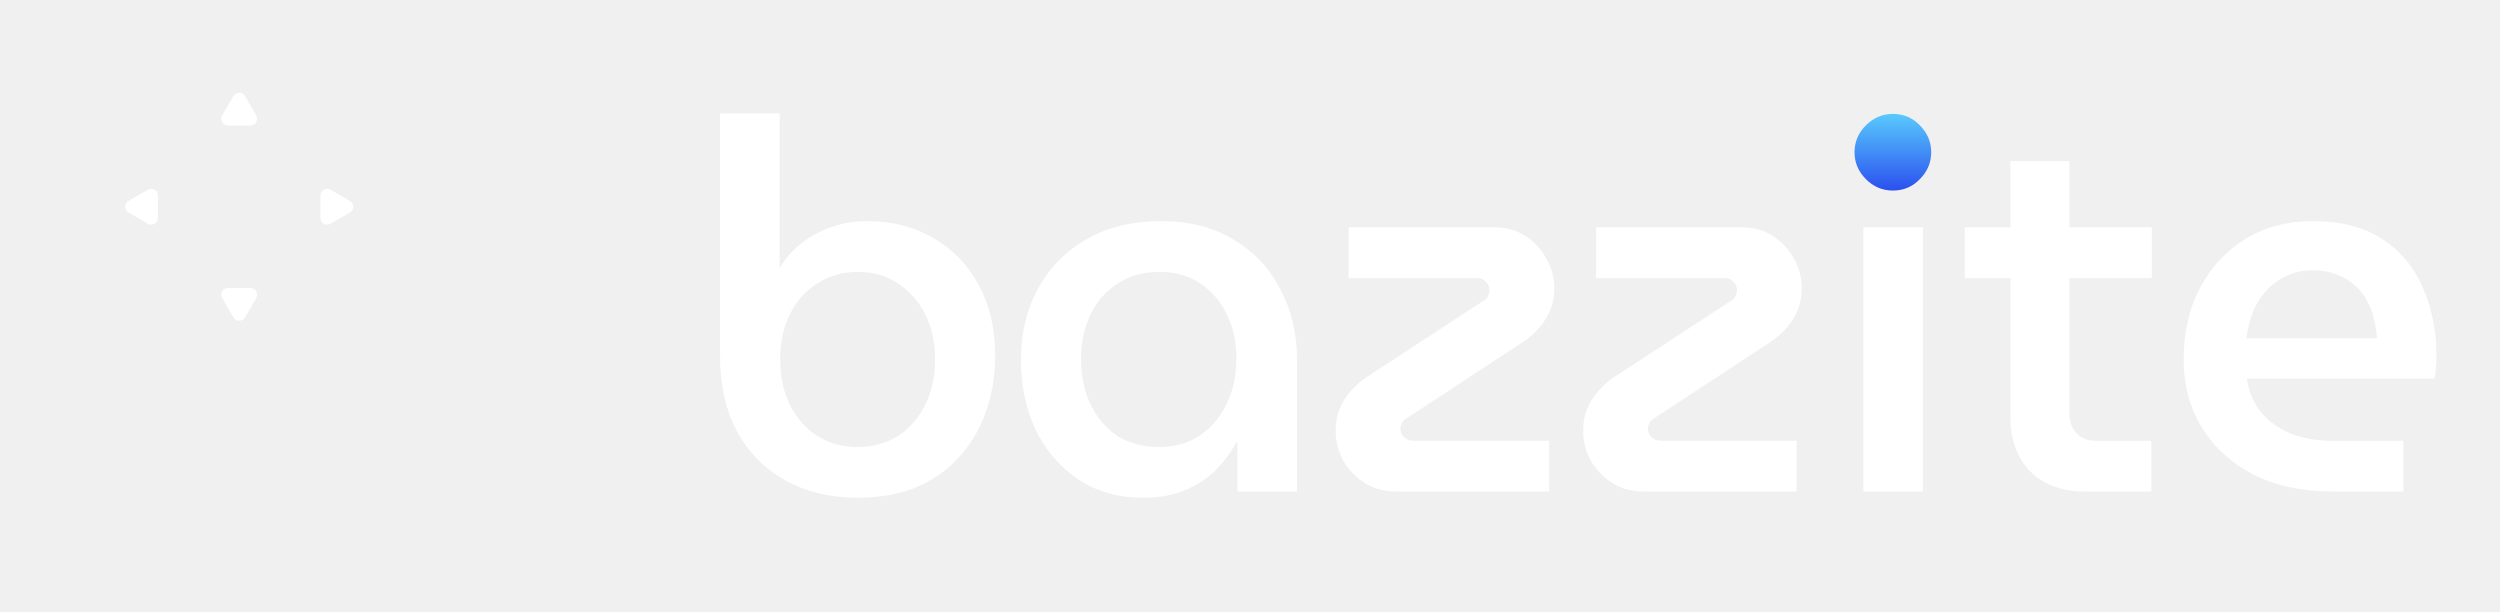
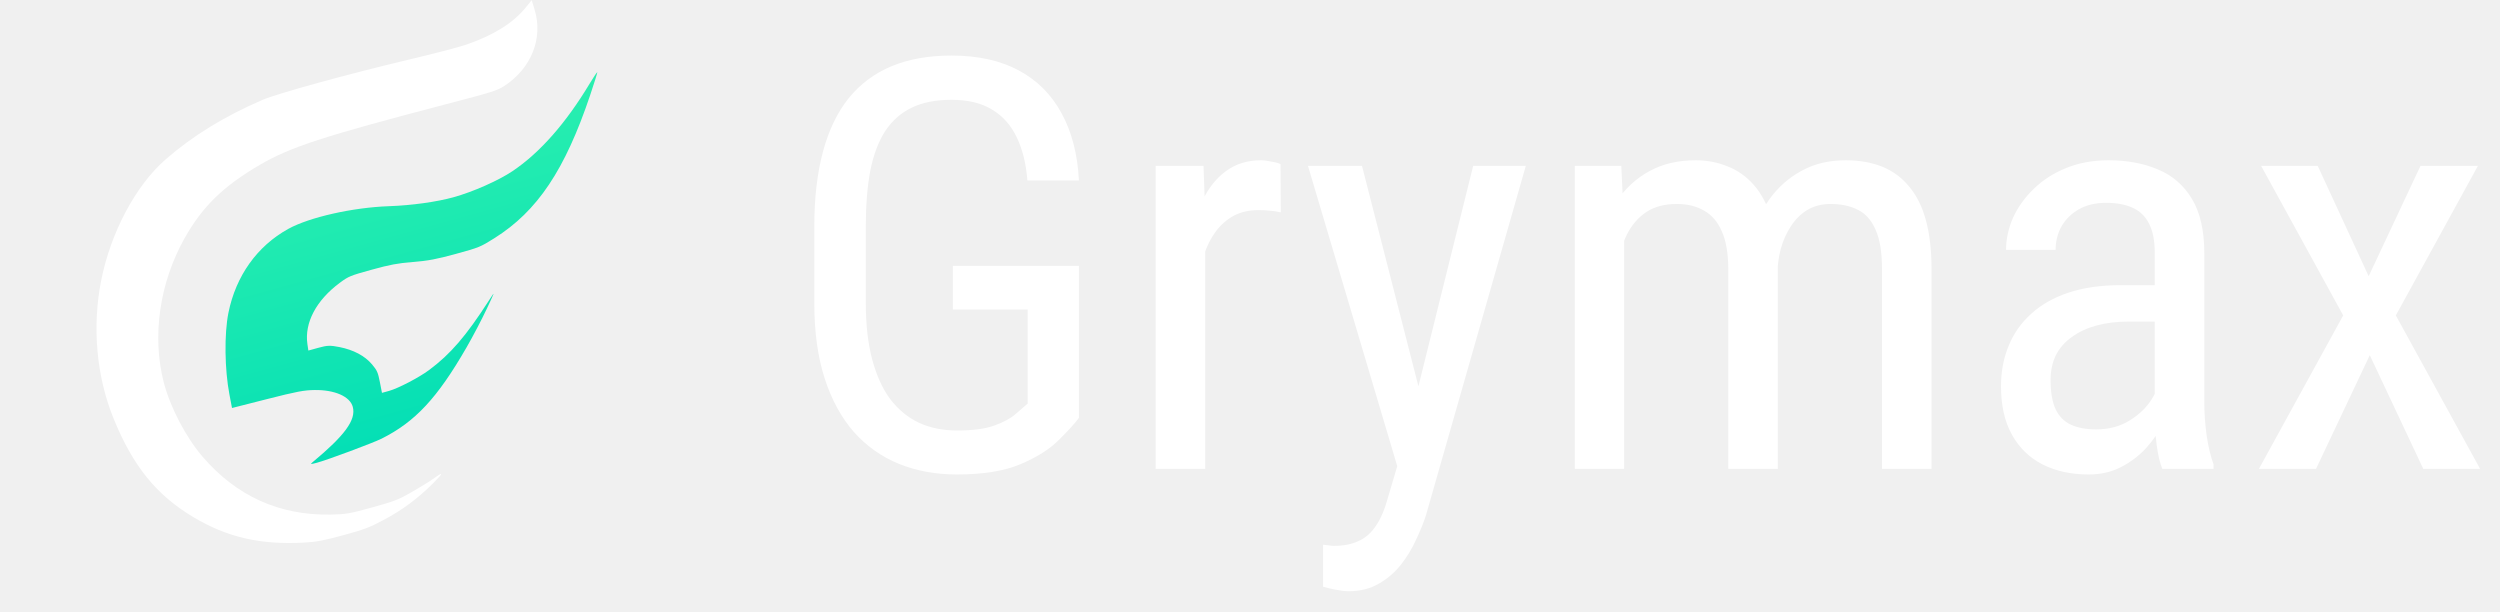
- <svg xmlns="http://www.w3.org/2000/svg" width="90" height="22" viewBox="0 0 90 22" fill="none" version="1.1" id="svg18">
-   <g id="g1" transform="matrix(1.142291,0,0,1.142291,2.286762,1.118899)">
-     <path d="m 9.024,5.353 c 0.141,0.082 0.141,0.286 0,0.367 L 8.415,6.072 C 8.273,6.153 8.097,6.051 8.097,5.888 V 5.184 c 0,-0.163 0.177,-0.265 0.318,-0.184 z" fill="#ffffff" id="path4" style="stroke-width:0.042" />
-     <path d="m 5.72,9.024 c -0.082,0.141 -0.286,0.141 -0.367,0 L 5.001,8.415 C 4.919,8.273 5.021,8.097 5.184,8.097 h 0.704 c 0.163,0 0.265,0.177 0.184,0.318 z" fill="#ffffff" id="path5" style="stroke-width:0.042" />
-     <path d="m 5.353,2.048 c 0.082,-0.141 0.286,-0.141 0.367,0 L 6.072,2.658 C 6.153,2.799 6.051,2.976 5.888,2.976 H 5.184 c -0.163,0 -0.265,-0.177 -0.184,-0.318 z" fill="#ffffff" id="path6" style="stroke-width:0.042" />
-     <path d="m 2.048,5.72 c -0.141,-0.082 -0.141,-0.286 0,-0.367 L 2.658,5.001 c 0.141,-0.082 0.318,0.02 0.318,0.184 v 0.704 c 0,0.163 -0.177,0.265 -0.318,0.184 z" fill="#ffffff" id="path7" style="stroke-width:0.042" />
-     <path d="m 25.019,14.707 c -0.849,0 -1.6,-0.18 -2.253,-0.539 -0.653,-0.359 -1.165,-0.871 -1.535,-1.535 -0.359,-0.675 -0.539,-1.469 -0.539,-2.383 V 2.594 h 1.877 v 4.849 h 0.016 C 22.761,7.148 22.989,6.893 23.272,6.675 23.555,6.457 23.871,6.289 24.219,6.169 24.567,6.049 24.937,5.989 25.329,5.989 c 0.795,0 1.491,0.18 2.09,0.539 0.609,0.348 1.083,0.838 1.42,1.469 0.348,0.631 0.522,1.371 0.522,2.22 0,0.664 -0.103,1.273 -0.31,1.828 -0.196,0.544 -0.484,1.018 -0.865,1.42 -0.37,0.403 -0.822,0.713 -1.355,0.931 -0.533,0.207 -1.137,0.31 -1.812,0.31 z m 0,-1.6 c 0.479,0 0.903,-0.114 1.273,-0.343 0.37,-0.239 0.658,-0.566 0.865,-0.98 0.207,-0.414 0.31,-0.892 0.31,-1.437 0,-0.533 -0.103,-1.007 -0.31,-1.42 C 26.951,8.514 26.662,8.188 26.292,7.948 25.933,7.709 25.514,7.589 25.035,7.589 c -0.479,0 -0.903,0.12 -1.273,0.359 -0.37,0.229 -0.658,0.55 -0.865,0.963 -0.207,0.414 -0.31,0.892 -0.31,1.437 0,0.544 0.103,1.023 0.31,1.437 0.207,0.414 0.495,0.74 0.865,0.98 0.37,0.229 0.789,0.343 1.257,0.343 z" fill="#ffffff" id="path8" style="stroke-width:0.042" />
-     <path d="m 34.026,14.707 c -0.795,0 -1.48,-0.196 -2.057,-0.588 -0.577,-0.392 -1.023,-0.914 -1.339,-1.567 -0.305,-0.664 -0.457,-1.393 -0.457,-2.188 0,-0.827 0.174,-1.567 0.522,-2.22 0.359,-0.664 0.865,-1.186 1.518,-1.567 0.664,-0.392 1.453,-0.588 2.367,-0.588 0.903,0 1.671,0.196 2.302,0.588 0.642,0.381 1.132,0.903 1.469,1.567 0.348,0.653 0.522,1.382 0.522,2.188 V 14.511 H 36.997 v -1.551 h -0.033 c -0.163,0.305 -0.375,0.593 -0.637,0.865 -0.261,0.261 -0.582,0.473 -0.963,0.637 -0.381,0.163 -0.827,0.245 -1.339,0.245 z m 0.506,-1.6 c 0.49,0 0.914,-0.12 1.273,-0.359 0.37,-0.25 0.653,-0.582 0.849,-0.996 0.207,-0.424 0.31,-0.898 0.31,-1.42 0,-0.522 -0.098,-0.985 -0.294,-1.388 C 36.475,8.531 36.198,8.204 35.838,7.965 35.479,7.714 35.049,7.589 34.549,7.589 c -0.522,0 -0.969,0.125 -1.339,0.375 -0.37,0.239 -0.653,0.566 -0.849,0.98 -0.196,0.414 -0.294,0.882 -0.294,1.404 0,0.512 0.098,0.98 0.294,1.404 0.196,0.414 0.473,0.746 0.833,0.996 0.37,0.239 0.816,0.359 1.339,0.359 z" fill="#ffffff" id="path9" style="stroke-width:0.042" />
-     <path d="m 41.986,14.511 c -0.359,0 -0.68,-0.087 -0.963,-0.261 -0.283,-0.174 -0.512,-0.408 -0.686,-0.702 -0.163,-0.294 -0.245,-0.615 -0.245,-0.963 0,-0.348 0.087,-0.664 0.261,-0.947 0.174,-0.283 0.414,-0.528 0.718,-0.735 l 3.624,-2.367 c 0.109,-0.054 0.174,-0.114 0.196,-0.18 0.033,-0.065 0.049,-0.131 0.049,-0.196 0,-0.098 -0.038,-0.185 -0.114,-0.261 -0.065,-0.076 -0.158,-0.114 -0.277,-0.114 H 40.501 V 6.185 h 4.604 c 0.359,0 0.675,0.087 0.947,0.261 0.283,0.174 0.506,0.408 0.669,0.702 0.174,0.294 0.261,0.615 0.261,0.963 0,0.348 -0.087,0.664 -0.261,0.947 -0.174,0.283 -0.413,0.528 -0.718,0.735 l -3.608,2.367 c -0.098,0.054 -0.169,0.114 -0.212,0.18 -0.033,0.065 -0.049,0.131 -0.049,0.196 0,0.098 0.038,0.185 0.114,0.261 0.076,0.076 0.174,0.114 0.294,0.114 H 46.819 V 14.511 Z" fill="#ffffff" id="path10" style="stroke-width:0.042" />
-     <path d="m 49.787,14.511 c -0.359,0 -0.68,-0.087 -0.963,-0.261 -0.283,-0.174 -0.512,-0.408 -0.686,-0.702 -0.163,-0.294 -0.245,-0.615 -0.245,-0.963 0,-0.348 0.087,-0.664 0.261,-0.947 0.174,-0.283 0.413,-0.528 0.718,-0.735 l 3.624,-2.367 c 0.109,-0.054 0.174,-0.114 0.196,-0.18 0.033,-0.065 0.049,-0.131 0.049,-0.196 0,-0.098 -0.038,-0.185 -0.114,-0.261 -0.065,-0.076 -0.158,-0.114 -0.277,-0.114 H 48.301 V 6.185 h 4.604 c 0.359,0 0.675,0.087 0.947,0.261 0.283,0.174 0.506,0.408 0.669,0.702 0.174,0.294 0.261,0.615 0.261,0.963 0,0.348 -0.087,0.664 -0.261,0.947 -0.174,0.283 -0.413,0.528 -0.718,0.735 l -3.608,2.367 c -0.098,0.054 -0.169,0.114 -0.212,0.18 -0.033,0.065 -0.049,0.131 -0.049,0.196 0,0.098 0.038,0.185 0.114,0.261 0.076,0.076 0.174,0.114 0.294,0.114 h 4.277 V 14.511 Z" fill="#ffffff" id="path11" style="stroke-width:0.042" />
-     <path d="M 56.722,14.511 V 6.185 h 1.878 V 14.511 Z" fill="#ffffff" id="path12" style="stroke-width:0.042" />
-     <path d="m 63.724,14.511 c -0.74,0 -1.322,-0.212 -1.747,-0.637 C 61.564,13.45 61.357,12.873 61.357,12.144 V 4.096 h 1.861 v 7.967 c 0,0.25 0.076,0.457 0.229,0.62 0.152,0.152 0.354,0.229 0.604,0.229 h 1.747 V 14.511 Z M 59.921,7.785 V 6.185 h 5.893 v 1.6 z" fill="#ffffff" id="path13" style="stroke-width:0.042" />
-     <path d="m 71.504,14.511 c -0.936,0 -1.758,-0.174 -2.465,-0.522 -0.697,-0.359 -1.241,-0.849 -1.633,-1.469 -0.392,-0.631 -0.588,-1.355 -0.588,-2.171 0,-0.86 0.174,-1.616 0.522,-2.269 0.348,-0.653 0.827,-1.165 1.437,-1.535 0.609,-0.37 1.312,-0.555 2.106,-0.555 0.892,0 1.627,0.19 2.204,0.571 0.577,0.381 1.001,0.892 1.273,1.535 0.283,0.642 0.424,1.36 0.424,2.155 0,0.109 -0.005,0.234 -0.016,0.375 -0.011,0.141 -0.028,0.25 -0.049,0.327 h -5.91 c 0.065,0.435 0.223,0.8 0.474,1.094 0.25,0.283 0.566,0.501 0.947,0.653 0.381,0.141 0.805,0.212 1.273,0.212 H 73.74 V 14.511 Z M 68.794,9.679 h 4.114 C 72.897,9.472 72.864,9.265 72.81,9.058 72.766,8.852 72.69,8.656 72.581,8.471 72.484,8.286 72.353,8.128 72.19,7.997 72.037,7.856 71.852,7.747 71.635,7.671 71.417,7.584 71.167,7.54 70.884,7.54 c -0.327,0 -0.615,0.065 -0.865,0.196 -0.25,0.12 -0.463,0.283 -0.636,0.49 -0.174,0.196 -0.31,0.424 -0.408,0.686 -0.087,0.25 -0.147,0.506 -0.179,0.767 z" fill="#ffffff" id="path14" style="stroke-width:0.042" />
-     <path d="m 56.804,4.667 c 0.239,0.239 0.522,0.359 0.849,0.359 0.337,0 0.62,-0.12 0.849,-0.359 0.239,-0.239 0.359,-0.522 0.359,-0.849 0,-0.327 -0.12,-0.609 -0.359,-0.849 -0.229,-0.239 -0.512,-0.359 -0.849,-0.359 -0.327,0 -0.61,0.12 -0.849,0.359 -0.24,0.239 -0.359,0.522 -0.359,0.849 0,0.327 0.12,0.609 0.359,0.849 z" fill="url(#paint1_linear_1016_57)" id="path15" style="fill:url(#paint1_linear_1016_57);stroke-width:0.042" />
+ <svg xmlns="http://www.w3.org/2000/svg" width="90" height="22" viewBox="0 0 90 22" fill="none">
+   <g clip-path="url(#clip0_9_74)">
+     <g clip-path="url(#clip1_9_74)">
+       <path d="M18.927 0.27C18.474 0.829 17.77 1.268 16.777 1.61C16.523 1.697 15.574 1.944 14.668 2.158C12.55 2.66 9.977 3.368 9.453 3.595C8.074 4.19 6.941 4.886 5.964 5.737C4.885 6.678 3.988 8.363 3.643 10.093C3.313 11.752 3.47 13.536 4.08 15.044C4.777 16.77 5.627 17.822 6.967 18.62C8.181 19.344 9.374 19.618 10.942 19.534C11.384 19.51 11.657 19.459 12.356 19.268C13.119 19.059 13.291 18.994 13.817 18.715C14.488 18.359 15.045 17.944 15.602 17.387C15.985 17.003 15.974 16.962 15.568 17.256C15.445 17.345 15.106 17.553 14.814 17.72C14.331 17.995 14.204 18.044 13.394 18.268C12.582 18.493 12.452 18.515 11.898 18.525C10.057 18.558 8.513 17.86 7.294 16.443C6.695 15.746 6.129 14.665 5.897 13.773C5.465 12.106 5.742 10.182 6.647 8.572C7.284 7.438 8.036 6.705 9.346 5.939C10.449 5.294 11.613 4.915 16.036 3.757C17.716 3.318 17.895 3.262 18.144 3.101C19.13 2.464 19.563 1.375 19.243 0.337L19.141 0.005L18.927 0.27Z" fill="white" />
+       <path d="M21.229 3.008C20.374 4.434 19.433 5.501 18.452 6.16C17.947 6.499 17.021 6.909 16.329 7.1C15.721 7.269 14.813 7.395 14.003 7.423C12.696 7.469 11.135 7.821 10.374 8.242C9.256 8.861 8.492 9.933 8.224 11.258C8.07 12.02 8.086 13.298 8.261 14.211L8.352 14.688L9.614 14.367C10.683 14.095 10.944 14.046 11.323 14.041C12.053 14.031 12.604 14.275 12.701 14.65C12.822 15.116 12.419 15.67 11.257 16.636C11.159 16.718 11.174 16.72 11.404 16.66C11.767 16.565 13.431 15.945 13.739 15.791C14.95 15.183 15.743 14.332 16.793 12.511C17.019 12.12 17.346 11.497 17.519 11.127C17.832 10.461 17.833 10.458 17.598 10.823C16.78 12.095 16.217 12.75 15.445 13.323C15.086 13.59 14.333 13.982 14.007 14.072L13.751 14.143L13.675 13.753C13.607 13.406 13.576 13.335 13.393 13.118C13.137 12.812 12.73 12.596 12.223 12.495C11.888 12.428 11.782 12.432 11.467 12.519L11.101 12.62L11.067 12.39C10.955 11.623 11.381 10.814 12.23 10.183C12.546 9.949 12.605 9.924 13.379 9.71C14.033 9.529 14.327 9.474 14.869 9.431C15.414 9.388 15.71 9.332 16.409 9.141C17.247 8.911 17.291 8.894 17.798 8.575C19.348 7.602 20.339 6.12 21.248 3.419C21.387 3.004 21.502 2.639 21.503 2.607C21.503 2.575 21.38 2.756 21.229 3.008Z" fill="url(#paint0_linear_9_74)" />
+     </g>
  </g>
-   <defs id="defs18">
-     <linearGradient id="paint0_linear_1016_57" x1="100" y1="100" x2="508" y2="508" gradientUnits="userSpaceOnUse" gradientTransform="matrix(0.04240317,0,0,0.04240317,-4.240317,-4.240317)">
-       <stop offset="0.068" stop-color="#0047AB" id="stop15" />
-       <stop offset="0.741" stop-color="#8A2BE2" id="stop16" />
+   <path d="M83.438 5.972L85.272 9.944L87.137 5.972H89.204L86.25 11.355L89.284 16.879H87.238L85.312 12.786L83.377 16.879H81.321L84.355 11.355L81.401 5.972H83.438Z" fill="white" />
+   <path d="M77.571 15.014V9.097C77.571 8.667 77.503 8.321 77.369 8.058C77.241 7.796 77.046 7.605 76.784 7.484C76.529 7.363 76.206 7.302 75.817 7.302C75.44 7.302 75.114 7.38 74.839 7.534C74.57 7.689 74.362 7.894 74.214 8.149C74.073 8.405 74.002 8.687 74.002 8.996H72.218C72.218 8.606 72.302 8.22 72.47 7.837C72.645 7.454 72.893 7.108 73.216 6.798C73.538 6.483 73.925 6.234 74.375 6.052C74.832 5.864 75.343 5.77 75.907 5.77C76.579 5.77 77.174 5.881 77.692 6.103C78.209 6.318 78.616 6.671 78.911 7.161C79.207 7.652 79.355 8.304 79.355 9.117V14.5C79.355 14.863 79.382 15.249 79.436 15.659C79.496 16.069 79.58 16.422 79.688 16.718V16.879H77.843C77.755 16.664 77.688 16.378 77.641 16.022C77.594 15.659 77.571 15.323 77.571 15.014ZM77.853 10.266L77.873 11.577H76.633C76.21 11.577 75.823 11.624 75.474 11.718C75.131 11.812 74.835 11.95 74.587 12.131C74.338 12.306 74.147 12.524 74.012 12.786C73.885 13.048 73.821 13.347 73.821 13.683C73.821 14.12 73.881 14.47 74.002 14.732C74.123 14.987 74.305 15.172 74.546 15.286C74.788 15.4 75.094 15.458 75.464 15.458C75.914 15.458 76.311 15.354 76.653 15.145C76.996 14.937 77.261 14.685 77.45 14.389C77.645 14.093 77.735 13.818 77.722 13.562L78.115 14.399C78.088 14.661 78.001 14.947 77.853 15.256C77.712 15.558 77.513 15.851 77.258 16.133C77.003 16.409 76.7 16.637 76.351 16.819C76.008 16.993 75.622 17.081 75.192 17.081C74.56 17.081 74.005 16.96 73.528 16.718C73.058 16.476 72.692 16.12 72.43 15.649C72.167 15.179 72.036 14.597 72.036 13.905C72.036 13.381 72.127 12.897 72.309 12.454C72.49 12.01 72.759 11.627 73.115 11.304C73.471 10.975 73.918 10.72 74.456 10.538C75 10.357 75.628 10.266 76.341 10.266H77.853Z" fill="white" />
+   <path d="M58.468 8.139V16.879H56.694V5.972H58.367L58.468 8.139ZM58.105 11.012L57.278 10.982C57.272 10.236 57.346 9.547 57.5 8.915C57.655 8.277 57.886 7.722 58.196 7.252C58.511 6.782 58.905 6.419 59.375 6.163C59.852 5.901 60.407 5.77 61.038 5.77C61.455 5.77 61.842 5.844 62.198 5.992C62.56 6.133 62.876 6.358 63.145 6.667C63.414 6.976 63.622 7.373 63.77 7.857C63.925 8.341 64.002 8.925 64.002 9.611V16.879H62.218V9.702C62.218 9.13 62.141 8.673 61.986 8.331C61.838 7.988 61.626 7.739 61.351 7.585C61.075 7.423 60.746 7.343 60.363 7.343C59.926 7.343 59.56 7.44 59.264 7.635C58.975 7.83 58.743 8.099 58.569 8.442C58.401 8.784 58.28 9.177 58.206 9.621C58.139 10.058 58.105 10.521 58.105 11.012ZM63.982 9.984L62.792 10.367C62.786 9.769 62.86 9.194 63.014 8.643C63.169 8.092 63.397 7.601 63.7 7.171C64.009 6.741 64.392 6.402 64.849 6.153C65.306 5.898 65.837 5.77 66.442 5.77C66.939 5.77 67.379 5.847 67.762 6.002C68.145 6.157 68.468 6.395 68.73 6.718C68.999 7.034 69.2 7.44 69.335 7.937C69.469 8.435 69.536 9.026 69.536 9.712V16.879H67.752V9.692C67.752 9.08 67.675 8.606 67.52 8.27C67.372 7.927 67.161 7.689 66.885 7.554C66.61 7.413 66.28 7.343 65.897 7.343C65.588 7.343 65.313 7.413 65.071 7.554C64.835 7.696 64.637 7.89 64.476 8.139C64.315 8.381 64.19 8.66 64.103 8.976C64.022 9.292 63.982 9.628 63.982 9.984Z" fill="white" />
+   <path d="M50.605 15.75L53.034 5.972H54.929L51.331 18.562C51.243 18.831 51.126 19.12 50.978 19.43C50.837 19.745 50.655 20.044 50.434 20.327C50.212 20.609 49.946 20.837 49.637 21.012C49.328 21.194 48.965 21.284 48.548 21.284C48.421 21.284 48.256 21.264 48.054 21.224C47.86 21.183 47.718 21.15 47.631 21.123V19.611C47.672 19.618 47.735 19.624 47.823 19.631C47.91 19.645 47.974 19.651 48.014 19.651C48.364 19.651 48.659 19.594 48.901 19.48C49.15 19.372 49.362 19.188 49.536 18.925C49.711 18.67 49.859 18.317 49.98 17.867L50.605 15.75ZM49.032 5.972L51.2 14.44L51.663 16.405L50.393 17.091L47.087 5.972H49.032Z" fill="white" />
+   <path d="M43.387 7.685V16.879H41.603V5.972H43.327L43.387 7.685ZM46.099 5.911L46.109 7.645C45.961 7.612 45.827 7.591 45.706 7.585C45.592 7.571 45.457 7.564 45.303 7.564C44.967 7.564 44.671 7.632 44.415 7.766C44.167 7.901 43.952 8.089 43.77 8.331C43.589 8.573 43.444 8.862 43.337 9.198C43.229 9.527 43.155 9.89 43.115 10.286L42.651 10.589C42.651 9.93 42.702 9.312 42.803 8.734C42.91 8.156 43.075 7.645 43.297 7.202C43.518 6.751 43.8 6.402 44.143 6.153C44.493 5.898 44.909 5.77 45.393 5.77C45.501 5.77 45.632 5.787 45.786 5.821C45.948 5.847 46.052 5.878 46.099 5.911Z" fill="white" />
+   <path d="M38.841 9.571V15.044C38.679 15.259 38.434 15.528 38.105 15.851C37.782 16.173 37.329 16.459 36.744 16.708C36.159 16.956 35.393 17.081 34.446 17.081C33.686 17.081 32.991 16.953 32.359 16.698C31.734 16.442 31.193 16.059 30.736 15.548C30.286 15.031 29.936 14.389 29.688 13.623C29.439 12.85 29.315 11.946 29.315 10.911V8.159C29.315 7.131 29.419 6.231 29.627 5.458C29.835 4.685 30.145 4.043 30.555 3.532C30.971 3.022 31.485 2.638 32.097 2.383C32.715 2.128 33.434 2 34.254 2C35.202 2 36.008 2.178 36.673 2.534C37.339 2.89 37.853 3.405 38.216 4.077C38.585 4.749 38.794 5.555 38.841 6.496H36.986C36.939 5.891 36.811 5.374 36.603 4.944C36.395 4.507 36.099 4.174 35.716 3.946C35.333 3.71 34.846 3.593 34.254 3.593C33.69 3.593 33.212 3.687 32.823 3.875C32.433 4.063 32.114 4.345 31.865 4.722C31.623 5.098 31.445 5.572 31.331 6.143C31.223 6.714 31.169 7.38 31.169 8.139V10.911C31.169 11.691 31.247 12.37 31.401 12.948C31.556 13.525 31.774 14.003 32.056 14.379C32.346 14.755 32.692 15.038 33.095 15.226C33.498 15.407 33.952 15.498 34.456 15.498C35.027 15.498 35.477 15.438 35.806 15.316C36.136 15.196 36.388 15.058 36.563 14.903C36.744 14.749 36.889 14.624 36.996 14.53V11.143H34.304V9.571H38.841Z" fill="white" />
+   <defs>
+     <linearGradient id="paint0_linear_9_74" x1="13.904" y1="4.704" x2="16.798" y2="15.168" gradientUnits="userSpaceOnUse">
+       <stop stop-color="#2AEFAF" />
+       <stop offset="1" stop-color="#04DFB5" />
    </linearGradient>
-     <linearGradient id="paint1_linear_1016_57" x1="1459.63" y1="161.55" x2="1459.63" y2="218.53" gradientUnits="userSpaceOnUse" gradientTransform="matrix(0.04240317,0,0,0.04240317,-4.240317,-4.240317)">
-       <stop stop-color="#59CAFD" id="stop17" />
-       <stop offset="1" stop-color="#2B50EF" id="stop18" />
-     </linearGradient>
+     <clipPath id="clip0_9_74">
+       <rect width="19.76" height="19.76" fill="white" transform="translate(2)" />
+     </clipPath>
+     <clipPath id="clip1_9_74">
+       <rect width="18.525" height="19.76" fill="white" transform="translate(3.23486)" />
+     </clipPath>
  </defs>
</svg>
